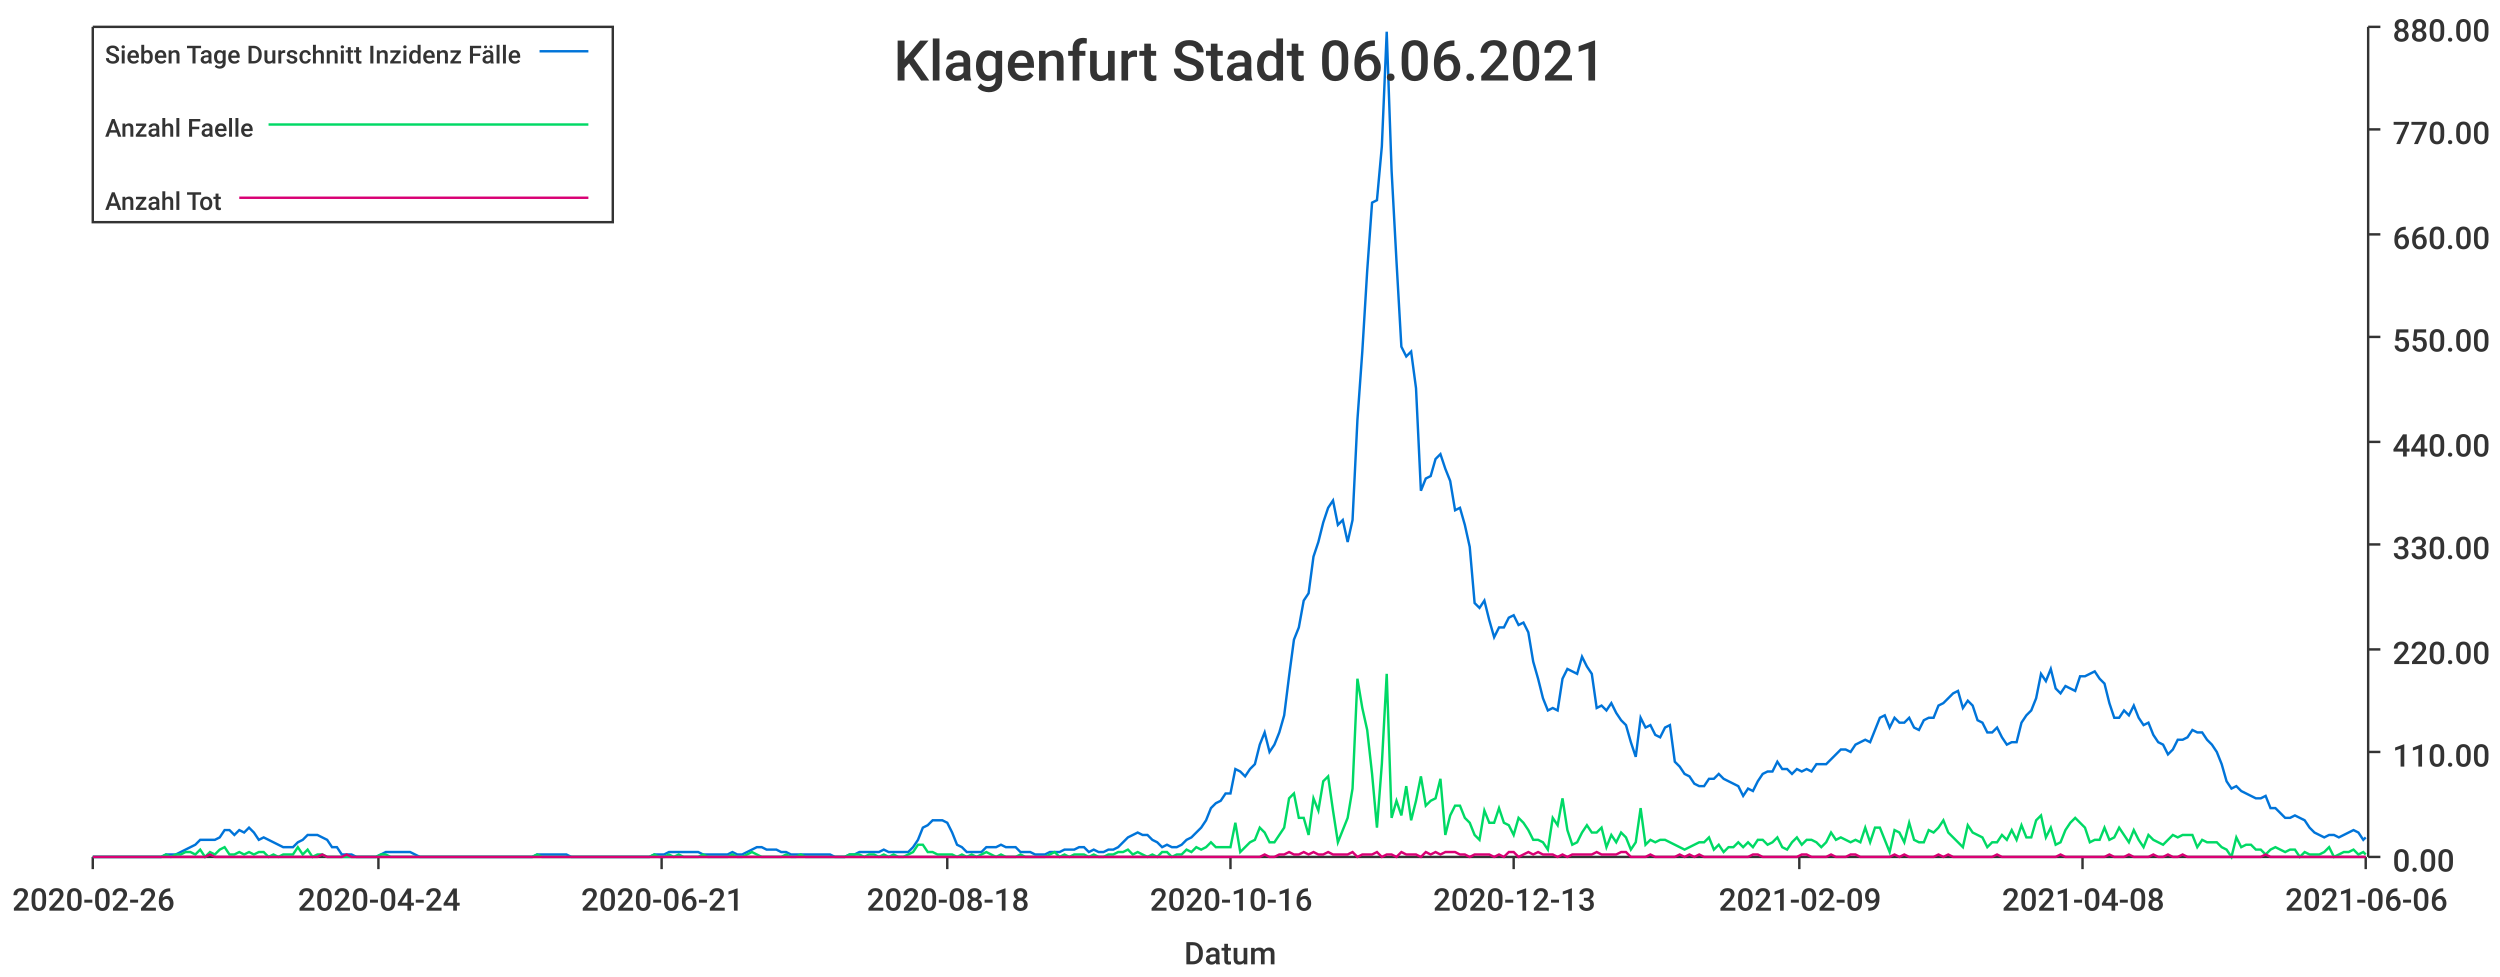
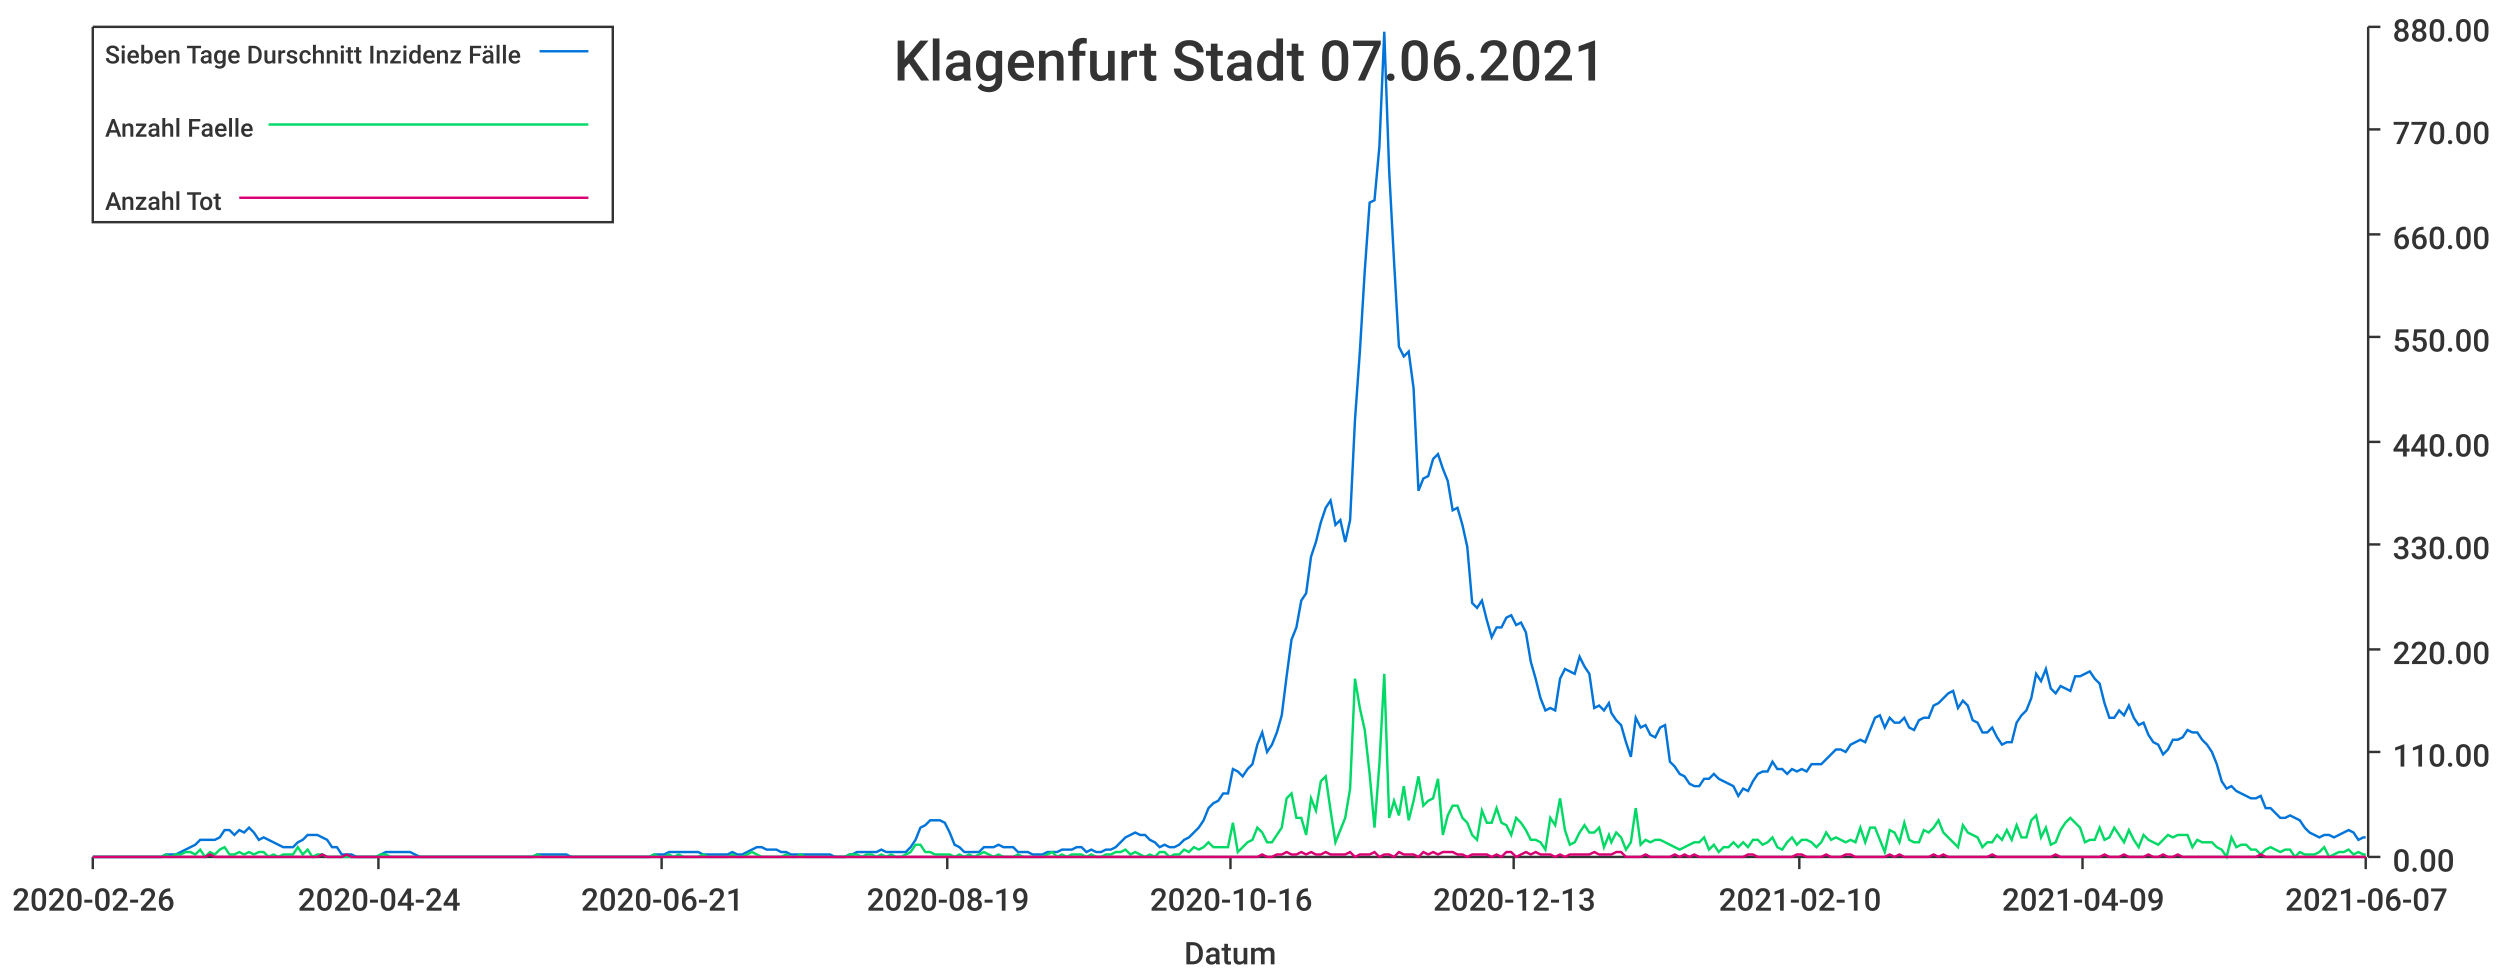
<svg xmlns="http://www.w3.org/2000/svg" width="1024" height="400">\n<path d="M 0 0 L 1024 0 L 1024 400 L 0 400 L 0 0" style="stroke-width:0;stroke:rgba(255,255,255,1.0);fill:rgba(255,255,255,1.0)" />
  <path d="M 38 11 L 969 11 L 969 351 L 38 351 L 38 11" style="stroke-width:0;stroke:rgba(255,255,255,1.0);fill:rgba(255,255,255,1.0)" />
  <path d="M 38 351 L 969 351" style="stroke-width:1;stroke:rgba(51,51,51,1.0);fill:none" />
  <path d="M 38 351 L 38 356" style="stroke-width:1;stroke:rgba(51,51,51,1.0);fill:none" />
  <text x="5" y="373" style="stroke-width:0;stroke:none;fill:rgba(51,51,51,1.0);font-size:12.8px;font-family:'Roboto Medium',sans-serif">2020-02-26</text>
  <path d="M 155 351 L 155 356" style="stroke-width:1;stroke:rgba(51,51,51,1.0);fill:none" />
  <text x="122" y="373" style="stroke-width:0;stroke:none;fill:rgba(51,51,51,1.0);font-size:12.8px;font-family:'Roboto Medium',sans-serif">2020-04-24</text>
  <path d="M 271 351 L 271 356" style="stroke-width:1;stroke:rgba(51,51,51,1.0);fill:none" />
  <text x="238" y="373" style="stroke-width:0;stroke:none;fill:rgba(51,51,51,1.0);font-size:12.8px;font-family:'Roboto Medium',sans-serif">2020-06-21</text>
  <path d="M 388 351 L 388 356" style="stroke-width:1;stroke:rgba(51,51,51,1.0);fill:none" />
-   <text x="355" y="373" style="stroke-width:0;stroke:none;fill:rgba(51,51,51,1.0);font-size:12.8px;font-family:'Roboto Medium',sans-serif">2020-08-18</text>
+   <text x="355" y="373" style="stroke-width:0;stroke:none;fill:rgba(51,51,51,1.0);font-size:12.8px;font-family:'Roboto Medium',sans-serif">2020-08-19</text>
  <path d="M 504 351 L 504 356" style="stroke-width:1;stroke:rgba(51,51,51,1.0);fill:none" />
  <text x="471" y="373" style="stroke-width:0;stroke:none;fill:rgba(51,51,51,1.0);font-size:12.8px;font-family:'Roboto Medium',sans-serif">2020-10-16</text>
  <path d="M 620 351 L 620 356" style="stroke-width:1;stroke:rgba(51,51,51,1.0);fill:none" />
  <text x="587" y="373" style="stroke-width:0;stroke:none;fill:rgba(51,51,51,1.0);font-size:12.8px;font-family:'Roboto Medium',sans-serif">2020-12-13</text>
  <path d="M 737 351 L 737 356" style="stroke-width:1;stroke:rgba(51,51,51,1.0);fill:none" />
-   <text x="704" y="373" style="stroke-width:0;stroke:none;fill:rgba(51,51,51,1.0);font-size:12.8px;font-family:'Roboto Medium',sans-serif">2021-02-09</text>
+   <text x="704" y="373" style="stroke-width:0;stroke:none;fill:rgba(51,51,51,1.0);font-size:12.8px;font-family:'Roboto Medium',sans-serif">2021-02-10</text>
  <path d="M 853 351 L 853 356" style="stroke-width:1;stroke:rgba(51,51,51,1.0);fill:none" />
-   <text x="820" y="373" style="stroke-width:0;stroke:none;fill:rgba(51,51,51,1.0);font-size:12.8px;font-family:'Roboto Medium',sans-serif">2021-04-08</text>
+   <text x="820" y="373" style="stroke-width:0;stroke:none;fill:rgba(51,51,51,1.0);font-size:12.8px;font-family:'Roboto Medium',sans-serif">2021-04-09</text>
  <path d="M 969 351 L 969 356" style="stroke-width:1;stroke:rgba(51,51,51,1.0);fill:none" />
-   <text x="936" y="373" style="stroke-width:0;stroke:none;fill:rgba(51,51,51,1.0);font-size:12.8px;font-family:'Roboto Medium',sans-serif">2021-06-06</text>
+   <text x="936" y="373" style="stroke-width:0;stroke:none;fill:rgba(51,51,51,1.0);font-size:12.8px;font-family:'Roboto Medium',sans-serif">2021-06-07</text>
  <text x="485" y="395" style="stroke-width:0;stroke:none;fill:rgba(51,51,51,1.0);font-size:12.8px;font-family:'Roboto Medium',sans-serif">Datum</text>
  <path d="M 970 351 L 970 11" style="stroke-width:1;stroke:rgba(51,51,51,1.0);fill:none" />
  <path d="M 970 351 L 975 351" style="stroke-width:1;stroke:rgba(51,51,51,1.0);fill:none" />
  <text x="980" y="357" style="stroke-width:0;stroke:none;fill:rgba(51,51,51,1.0);font-size:12.8px;font-family:'Roboto Medium',sans-serif">0.00</text>
  <path d="M 970 308 L 975 308" style="stroke-width:1;stroke:rgba(51,51,51,1.0);fill:none" />
  <text x="980" y="314" style="stroke-width:0;stroke:none;fill:rgba(51,51,51,1.0);font-size:12.8px;font-family:'Roboto Medium',sans-serif">110.00</text>
  <path d="M 970 266 L 975 266" style="stroke-width:1;stroke:rgba(51,51,51,1.0);fill:none" />
  <text x="980" y="272" style="stroke-width:0;stroke:none;fill:rgba(51,51,51,1.0);font-size:12.8px;font-family:'Roboto Medium',sans-serif">220.00</text>
  <path d="M 970 223 L 975 223" style="stroke-width:1;stroke:rgba(51,51,51,1.0);fill:none" />
  <text x="980" y="229" style="stroke-width:0;stroke:none;fill:rgba(51,51,51,1.0);font-size:12.8px;font-family:'Roboto Medium',sans-serif">330.00</text>
  <path d="M 970 181 L 975 181" style="stroke-width:1;stroke:rgba(51,51,51,1.0);fill:none" />
  <text x="980" y="187" style="stroke-width:0;stroke:none;fill:rgba(51,51,51,1.0);font-size:12.8px;font-family:'Roboto Medium',sans-serif">440.00</text>
  <path d="M 970 138 L 975 138" style="stroke-width:1;stroke:rgba(51,51,51,1.0);fill:none" />
  <text x="980" y="144" style="stroke-width:0;stroke:none;fill:rgba(51,51,51,1.0);font-size:12.8px;font-family:'Roboto Medium',sans-serif">550.00</text>
  <path d="M 970 96 L 975 96" style="stroke-width:1;stroke:rgba(51,51,51,1.0);fill:none" />
  <text x="980" y="102" style="stroke-width:0;stroke:none;fill:rgba(51,51,51,1.0);font-size:12.8px;font-family:'Roboto Medium',sans-serif">660.00</text>
  <path d="M 970 53 L 975 53" style="stroke-width:1;stroke:rgba(51,51,51,1.0);fill:none" />
  <text x="980" y="59" style="stroke-width:0;stroke:none;fill:rgba(51,51,51,1.0);font-size:12.8px;font-family:'Roboto Medium',sans-serif">770.00</text>
  <path d="M 970 11 L 975 11" style="stroke-width:1;stroke:rgba(51,51,51,1.0);fill:none" />
  <text x="980" y="17" style="stroke-width:0;stroke:none;fill:rgba(51,51,51,1.0);font-size:12.8px;font-family:'Roboto Medium',sans-serif">880.00</text>
-   <path d="M 38 351 L 40 351 L 42 351 L 44 351 L 46 351 L 48 351 L 50 351 L 52 351 L 54 351 L 56 351 L 58 351 L 60 351 L 62 351 L 64 351 L 66 351 L 68 350 L 70 350 L 72 350 L 74 349 L 76 348 L 78 347 L 80 346 L 82 344 L 84 344 L 86 344 L 88 344 L 90 343 L 92 340 L 94 340 L 96 342 L 98 340 L 100 341 L 102 339 L 104 341 L 106 344 L 108 343 L 110 344 L 112 345 L 114 346 L 116 347 L 118 347 L 120 347 L 122 345 L 124 344 L 126 342 L 128 342 L 130 342 L 132 343 L 134 344 L 136 347 L 138 347 L 140 350 L 142 350 L 144 350 L 146 351 L 148 351 L 150 351 L 152 351 L 154 351 L 156 350 L 158 349 L 160 349 L 162 349 L 164 349 L 166 349 L 168 349 L 170 350 L 172 351 L 174 351 L 176 351 L 178 351 L 180 351 L 182 351 L 184 351 L 186 351 L 188 351 L 190 351 L 192 351 L 194 351 L 196 351 L 198 351 L 200 351 L 202 351 L 204 351 L 206 351 L 208 351 L 210 351 L 212 351 L 214 351 L 216 351 L 218 351 L 220 350 L 222 350 L 224 350 L 226 350 L 228 350 L 230 350 L 232 350 L 234 351 L 236 351 L 238 351 L 240 351 L 242 351 L 244 351 L 246 351 L 248 351 L 250 351 L 252 351 L 254 351 L 256 351 L 258 351 L 260 351 L 262 351 L 264 351 L 266 351 L 268 350 L 270 350 L 272 350 L 274 349 L 276 349 L 278 349 L 280 349 L 282 349 L 284 349 L 286 349 L 288 350 L 290 350 L 292 350 L 294 350 L 296 350 L 298 350 L 300 349 L 302 350 L 304 350 L 306 349 L 308 348 L 310 347 L 312 347 L 314 348 L 316 348 L 318 348 L 320 349 L 322 349 L 324 350 L 326 350 L 328 350 L 330 350 L 332 350 L 334 350 L 336 350 L 338 350 L 340 350 L 342 351 L 344 351 L 346 351 L 348 350 L 350 350 L 352 349 L 354 349 L 356 349 L 358 349 L 360 349 L 362 348 L 364 349 L 366 349 L 368 349 L 370 349 L 372 349 L 374 347 L 376 344 L 378 339 L 380 338 L 382 336 L 384 336 L 386 336 L 388 337 L 390 341 L 392 346 L 394 347 L 396 349 L 398 349 L 400 349 L 402 349 L 404 347 L 406 347 L 408 347 L 410 346 L 412 347 L 414 347 L 416 347 L 418 349 L 420 349 L 422 349 L 424 350 L 426 350 L 428 350 L 430 349 L 432 349 L 434 349 L 436 348 L 438 348 L 440 348 L 442 347 L 444 347 L 446 349 L 448 348 L 450 349 L 452 349 L 454 348 L 456 348 L 458 347 L 460 345 L 462 343 L 464 342 L 466 341 L 468 342 L 470 342 L 472 344 L 474 345 L 476 347 L 478 346 L 480 347 L 482 347 L 484 346 L 486 344 L 488 343 L 490 341 L 492 339 L 494 336 L 496 331 L 498 329 L 500 328 L 502 325 L 504 325 L 506 315 L 508 316 L 510 318 L 512 315 L 514 313 L 516 305 L 518 300 L 520 308 L 522 305 L 524 300 L 526 293 L 528 277 L 530 262 L 532 257 L 534 246 L 536 243 L 538 228 L 540 222 L 542 214 L 544 208 L 546 205 L 548 215 L 550 213 L 552 222 L 554 213 L 556 172 L 558 144 L 560 111 L 562 83 L 564 82 L 566 60 L 568 13 L 570 70 L 572 107 L 574 142 L 576 146 L 578 144 L 580 159 L 582 201 L 584 196 L 586 195 L 588 188 L 590 186 L 592 192 L 594 197 L 596 209 L 598 208 L 600 215 L 602 224 L 604 247 L 606 249 L 608 246 L 610 254 L 612 261 L 614 257 L 616 257 L 618 253 L 620 252 L 622 256 L 624 255 L 626 259 L 628 271 L 630 278 L 632 286 L 634 291 L 636 290 L 638 291 L 640 278 L 642 274 L 644 275 L 646 276 L 648 269 L 650 273 L 652 276 L 654 290 L 656 289 L 658 291 L 660 288 L 662 292 L 664 295 L 666 297 L 668 304 L 670 310 L 672 294 L 674 298 L 676 297 L 678 301 L 680 302 L 682 298 L 684 297 L 686 312 L 688 314 L 690 317 L 692 318 L 694 321 L 696 322 L 698 322 L 700 319 L 702 319 L 704 317 L 706 319 L 708 320 L 710 321 L 712 322 L 714 326 L 716 323 L 718 324 L 720 320 L 722 317 L 724 316 L 726 316 L 728 312 L 730 315 L 732 315 L 734 317 L 736 315 L 738 316 L 740 315 L 742 316 L 744 313 L 746 313 L 748 313 L 750 311 L 752 309 L 754 307 L 756 307 L 758 308 L 760 305 L 762 304 L 764 303 L 766 304 L 768 299 L 770 294 L 772 293 L 774 298 L 776 294 L 778 296 L 780 296 L 782 294 L 784 298 L 786 299 L 788 295 L 790 294 L 792 294 L 794 289 L 796 288 L 798 286 L 800 284 L 802 283 L 804 290 L 806 287 L 808 289 L 810 295 L 812 296 L 814 300 L 816 300 L 818 298 L 820 302 L 822 305 L 824 304 L 826 304 L 828 296 L 830 293 L 832 291 L 834 286 L 836 276 L 838 279 L 840 274 L 842 282 L 844 284 L 846 281 L 848 282 L 850 283 L 852 277 L 854 277 L 856 276 L 858 275 L 860 278 L 862 280 L 864 288 L 866 294 L 868 294 L 870 291 L 872 293 L 874 289 L 876 294 L 878 297 L 880 296 L 882 301 L 884 304 L 886 305 L 888 309 L 890 307 L 892 303 L 894 303 L 896 302 L 898 299 L 900 300 L 902 300 L 904 303 L 906 305 L 908 308 L 910 313 L 912 320 L 914 323 L 916 322 L 918 324 L 920 325 L 922 326 L 924 327 L 926 327 L 928 326 L 930 331 L 932 331 L 934 333 L 936 335 L 938 335 L 940 334 L 942 335 L 944 336 L 946 339 L 948 341 L 950 342 L 952 343 L 954 342 L 956 342 L 958 343 L 960 342 L 962 341 L 964 340 L 966 341 L 968 344 L 969 343" style="stroke-width:1;stroke:rgba(0,116,217,1.0);fill:none" />
-   <path d="M 38 351 L 40 351 L 42 351 L 44 351 L 46 351 L 48 351 L 50 351 L 52 351 L 54 351 L 56 351 L 58 351 L 60 351 L 62 351 L 64 351 L 66 351 L 68 350 L 70 351 L 72 350 L 74 350 L 76 349 L 78 349 L 80 350 L 82 348 L 84 351 L 86 349 L 88 350 L 90 348 L 92 347 L 94 350 L 96 350 L 98 349 L 100 350 L 102 349 L 104 350 L 106 349 L 108 349 L 110 351 L 112 350 L 114 351 L 116 350 L 118 350 L 120 350 L 122 347 L 124 350 L 126 348 L 128 351 L 130 350 L 132 350 L 134 351 L 136 351 L 138 351 L 140 351 L 142 351 L 144 351 L 146 351 L 148 351 L 150 351 L 152 351 L 154 351 L 156 350 L 158 350 L 160 351 L 162 351 L 164 351 L 166 351 L 168 351 L 170 351 L 172 351 L 174 351 L 176 351 L 178 351 L 180 351 L 182 351 L 184 351 L 186 351 L 188 351 L 190 351 L 192 351 L 194 351 L 196 351 L 198 351 L 200 351 L 202 351 L 204 351 L 206 351 L 208 351 L 210 351 L 212 351 L 214 351 L 216 351 L 218 351 L 220 350 L 222 351 L 224 351 L 226 351 L 228 351 L 230 351 L 232 351 L 234 351 L 236 351 L 238 351 L 240 351 L 242 351 L 244 351 L 246 351 L 248 351 L 250 351 L 252 351 L 254 351 L 256 351 L 258 351 L 260 351 L 262 351 L 264 351 L 266 351 L 268 350 L 270 351 L 272 351 L 274 350 L 276 351 L 278 350 L 280 351 L 282 351 L 284 351 L 286 351 L 288 350 L 290 351 L 292 351 L 294 351 L 296 351 L 298 351 L 300 350 L 302 351 L 304 351 L 306 350 L 308 349 L 310 350 L 312 351 L 314 351 L 316 351 L 318 351 L 320 351 L 322 350 L 324 351 L 326 351 L 328 350 L 330 351 L 332 351 L 334 351 L 336 351 L 338 351 L 340 351 L 342 351 L 344 351 L 346 351 L 348 350 L 350 350 L 352 350 L 354 351 L 356 350 L 358 350 L 360 351 L 362 350 L 364 351 L 366 350 L 368 351 L 370 351 L 372 350 L 374 349 L 376 346 L 378 346 L 380 349 L 382 349 L 384 350 L 386 350 L 388 350 L 390 350 L 392 351 L 394 350 L 396 351 L 398 350 L 400 351 L 402 350 L 404 349 L 406 350 L 408 351 L 410 350 L 412 351 L 414 351 L 416 351 L 418 350 L 420 351 L 422 351 L 424 351 L 426 351 L 428 351 L 430 350 L 432 349 L 434 351 L 436 350 L 438 351 L 440 350 L 442 350 L 444 350 L 446 351 L 448 350 L 450 351 L 452 351 L 454 350 L 456 350 L 458 349 L 460 349 L 462 348 L 464 350 L 466 349 L 468 350 L 470 351 L 472 350 L 474 351 L 476 349 L 478 349 L 480 351 L 482 350 L 484 350 L 486 348 L 488 349 L 490 347 L 492 348 L 494 347 L 496 345 L 498 347 L 500 347 L 502 347 L 504 347 L 506 337 L 508 349 L 510 347 L 512 345 L 514 344 L 516 339 L 518 341 L 520 345 L 522 345 L 524 342 L 526 339 L 528 327 L 530 325 L 532 335 L 534 335 L 536 342 L 538 327 L 540 332 L 542 320 L 544 318 L 546 332 L 548 345 L 550 340 L 552 335 L 554 323 L 556 278 L 558 290 L 560 299 L 562 317 L 564 339 L 566 313 L 568 276 L 570 335 L 572 328 L 574 334 L 576 322 L 578 336 L 580 328 L 582 318 L 584 330 L 586 328 L 588 327 L 590 319 L 592 342 L 594 334 L 596 330 L 598 330 L 600 335 L 602 337 L 604 342 L 606 344 L 608 332 L 610 337 L 612 337 L 614 331 L 616 337 L 618 338 L 620 342 L 622 335 L 624 337 L 626 340 L 628 344 L 630 344 L 632 345 L 634 348 L 636 335 L 638 338 L 640 327 L 642 340 L 644 346 L 646 345 L 648 341 L 650 338 L 652 341 L 654 341 L 656 339 L 658 347 L 660 342 L 662 345 L 664 341 L 666 343 L 668 348 L 670 345 L 672 331 L 674 346 L 676 344 L 678 345 L 680 344 L 682 344 L 684 345 L 686 346 L 688 347 L 690 348 L 692 347 L 694 346 L 696 345 L 698 345 L 700 343 L 702 348 L 704 346 L 706 349 L 708 347 L 710 347 L 712 345 L 714 347 L 716 345 L 718 347 L 720 344 L 722 344 L 724 346 L 726 345 L 728 343 L 730 347 L 732 348 L 734 345 L 736 343 L 738 346 L 740 344 L 742 344 L 744 345 L 746 347 L 748 345 L 750 341 L 752 344 L 754 343 L 756 344 L 758 345 L 760 344 L 762 345 L 764 339 L 766 345 L 768 339 L 770 339 L 772 344 L 774 349 L 776 340 L 778 341 L 780 345 L 782 337 L 784 344 L 786 345 L 788 345 L 790 340 L 792 341 L 794 339 L 796 336 L 798 341 L 800 343 L 802 345 L 804 347 L 806 338 L 808 341 L 810 342 L 812 343 L 814 347 L 816 345 L 818 345 L 820 342 L 822 344 L 824 340 L 826 344 L 828 338 L 830 343 L 832 343 L 834 336 L 836 334 L 838 343 L 840 339 L 842 346 L 844 345 L 846 340 L 848 337 L 850 335 L 852 337 L 854 339 L 856 345 L 858 344 L 860 344 L 862 339 L 864 344 L 866 343 L 868 339 L 870 342 L 872 345 L 874 340 L 876 344 L 878 347 L 880 342 L 882 344 L 884 345 L 886 346 L 888 344 L 890 342 L 892 343 L 894 342 L 896 342 L 898 342 L 900 347 L 902 344 L 904 345 L 906 345 L 908 345 L 910 347 L 912 348 L 914 351 L 916 343 L 918 347 L 920 346 L 922 346 L 924 348 L 926 348 L 928 350 L 930 348 L 932 347 L 934 348 L 936 349 L 938 348 L 940 348 L 942 351 L 944 349 L 946 350 L 948 350 L 950 350 L 952 349 L 954 347 L 956 351 L 958 350 L 960 349 L 962 349 L 964 348 L 966 350 L 968 349 L 969 350" style="stroke-width:1;stroke:rgba(0,217,101,1.0);fill:none" />
-   <path d="M 38 351 L 40 351 L 42 351 L 44 351 L 46 351 L 48 351 L 50 351 L 52 351 L 54 351 L 56 351 L 58 351 L 60 351 L 62 351 L 64 351 L 66 351 L 68 351 L 70 351 L 72 351 L 74 351 L 76 351 L 78 351 L 80 351 L 82 351 L 84 351 L 86 350 L 88 351 L 90 351 L 92 351 L 94 351 L 96 351 L 98 351 L 100 351 L 102 351 L 104 351 L 106 351 L 108 351 L 110 351 L 112 351 L 114 351 L 116 351 L 118 351 L 120 351 L 122 351 L 124 351 L 126 351 L 128 351 L 130 351 L 132 350 L 134 351 L 136 351 L 138 351 L 140 351 L 142 350 L 144 351 L 146 351 L 148 351 L 150 351 L 152 351 L 154 351 L 156 351 L 158 351 L 160 351 L 162 351 L 164 351 L 166 351 L 168 351 L 170 351 L 172 351 L 174 351 L 176 351 L 178 351 L 180 351 L 182 351 L 184 351 L 186 351 L 188 351 L 190 351 L 192 351 L 194 351 L 196 351 L 198 351 L 200 351 L 202 351 L 204 351 L 206 351 L 208 351 L 210 351 L 212 351 L 214 351 L 216 351 L 218 351 L 220 351 L 222 351 L 224 351 L 226 351 L 228 351 L 230 351 L 232 351 L 234 351 L 236 351 L 238 351 L 240 351 L 242 351 L 244 351 L 246 351 L 248 351 L 250 351 L 252 351 L 254 351 L 256 351 L 258 351 L 260 351 L 262 351 L 264 351 L 266 351 L 268 351 L 270 351 L 272 351 L 274 351 L 276 351 L 278 351 L 280 351 L 282 351 L 284 351 L 286 351 L 288 351 L 290 351 L 292 351 L 294 351 L 296 351 L 298 351 L 300 351 L 302 351 L 304 351 L 306 351 L 308 351 L 310 351 L 312 351 L 314 351 L 316 351 L 318 351 L 320 351 L 322 351 L 324 351 L 326 351 L 328 351 L 330 351 L 332 351 L 334 351 L 336 351 L 338 351 L 340 351 L 342 351 L 344 351 L 346 351 L 348 351 L 350 351 L 352 351 L 354 351 L 356 351 L 358 351 L 360 351 L 362 351 L 364 351 L 366 351 L 368 351 L 370 351 L 372 351 L 374 351 L 376 351 L 378 351 L 380 351 L 382 351 L 384 351 L 386 351 L 388 351 L 390 351 L 392 351 L 394 351 L 396 351 L 398 351 L 400 351 L 402 351 L 404 351 L 406 351 L 408 351 L 410 351 L 412 351 L 414 351 L 416 351 L 418 351 L 420 351 L 422 351 L 424 351 L 426 351 L 428 351 L 430 351 L 432 351 L 434 351 L 436 351 L 438 351 L 440 351 L 442 351 L 444 351 L 446 351 L 448 351 L 450 351 L 452 351 L 454 351 L 456 351 L 458 351 L 460 351 L 462 351 L 464 351 L 466 351 L 468 351 L 470 351 L 472 351 L 474 351 L 476 351 L 478 351 L 480 351 L 482 351 L 484 351 L 486 351 L 488 351 L 490 351 L 492 351 L 494 351 L 496 351 L 498 351 L 500 351 L 502 351 L 504 351 L 506 351 L 508 351 L 510 351 L 512 351 L 514 351 L 516 351 L 518 350 L 520 351 L 522 351 L 524 350 L 526 350 L 528 349 L 530 350 L 532 350 L 534 349 L 536 350 L 538 349 L 540 350 L 542 350 L 544 349 L 546 350 L 548 350 L 550 350 L 552 350 L 554 349 L 556 351 L 558 350 L 560 350 L 562 350 L 564 349 L 566 351 L 568 350 L 570 350 L 572 351 L 574 349 L 576 350 L 578 350 L 580 350 L 582 351 L 584 349 L 586 350 L 588 349 L 590 350 L 592 349 L 594 349 L 596 349 L 598 350 L 600 350 L 602 351 L 604 350 L 606 350 L 608 350 L 610 350 L 612 351 L 614 350 L 616 351 L 618 349 L 620 349 L 622 351 L 624 350 L 626 349 L 628 350 L 630 349 L 632 350 L 634 350 L 636 350 L 638 351 L 640 350 L 642 351 L 644 350 L 646 350 L 648 350 L 650 350 L 652 350 L 654 349 L 656 350 L 658 350 L 660 350 L 662 350 L 664 349 L 666 349 L 668 351 L 670 351 L 672 351 L 674 351 L 676 350 L 678 351 L 680 351 L 682 351 L 684 351 L 686 351 L 688 350 L 690 351 L 692 350 L 694 351 L 696 350 L 698 351 L 700 351 L 702 351 L 704 351 L 706 351 L 708 351 L 710 351 L 712 351 L 714 351 L 716 351 L 718 350 L 720 350 L 722 351 L 724 351 L 726 351 L 728 351 L 730 351 L 732 351 L 734 351 L 736 351 L 738 350 L 740 350 L 742 351 L 744 351 L 746 351 L 748 351 L 750 350 L 752 351 L 754 351 L 756 351 L 758 350 L 760 350 L 762 351 L 764 351 L 766 351 L 768 351 L 770 351 L 772 351 L 774 351 L 776 350 L 778 351 L 780 350 L 782 351 L 784 351 L 786 351 L 788 351 L 790 351 L 792 351 L 794 350 L 796 351 L 798 350 L 800 351 L 802 351 L 804 351 L 806 351 L 808 351 L 810 351 L 812 351 L 814 351 L 816 351 L 818 350 L 820 351 L 822 351 L 824 351 L 826 351 L 828 351 L 830 351 L 832 351 L 834 351 L 836 351 L 838 351 L 840 351 L 842 351 L 844 350 L 846 351 L 848 351 L 850 351 L 852 351 L 854 351 L 856 351 L 858 351 L 860 351 L 862 351 L 864 350 L 866 351 L 868 351 L 870 351 L 872 350 L 874 351 L 876 351 L 878 351 L 880 351 L 882 350 L 884 351 L 886 351 L 888 350 L 890 351 L 892 351 L 894 350 L 896 351 L 898 351 L 900 351 L 902 351 L 904 351 L 906 351 L 908 351 L 910 351 L 912 351 L 914 351 L 916 351 L 918 351 L 920 351 L 922 351 L 924 351 L 926 351 L 928 350 L 930 351 L 932 351 L 934 351 L 936 351 L 938 351 L 940 351 L 942 351 L 944 351 L 946 351 L 948 351 L 950 351 L 952 351 L 954 351 L 956 351 L 958 351 L 960 351 L 962 351 L 964 351 L 966 351 L 968 351 L 969 351" style="stroke-width:1;stroke:rgba(217,0,116,1.0);fill:none" />
-   <text x="366" y="33" style="stroke-width:0;stroke:none;fill:rgba(51,51,51,1.0);font-size:23.0px;font-family:'Roboto Medium',sans-serif">Klagenfurt Stadt 06.06.2021</text>
+   <path d="M 38 351 L 40 351 L 42 351 L 44 351 L 46 351 L 48 351 L 50 351 L 52 351 L 54 351 L 56 351 L 58 351 L 60 351 L 62 351 L 64 351 L 66 351 L 68 350 L 70 350 L 72 350 L 74 349 L 76 348 L 78 347 L 80 346 L 82 344 L 84 344 L 86 344 L 88 344 L 90 343 L 92 340 L 94 340 L 96 342 L 98 340 L 100 341 L 102 339 L 104 341 L 106 344 L 108 343 L 110 344 L 112 345 L 114 346 L 116 347 L 118 347 L 120 347 L 122 345 L 124 344 L 126 342 L 128 342 L 130 342 L 132 343 L 134 344 L 136 347 L 138 347 L 140 350 L 142 350 L 144 350 L 146 351 L 148 351 L 150 351 L 152 351 L 154 351 L 156 350 L 158 349 L 160 349 L 162 349 L 164 349 L 166 349 L 168 349 L 170 350 L 172 351 L 174 351 L 176 351 L 178 351 L 180 351 L 182 351 L 184 351 L 186 351 L 188 351 L 190 351 L 192 351 L 194 351 L 196 351 L 198 351 L 200 351 L 202 351 L 204 351 L 206 351 L 208 351 L 210 351 L 212 351 L 214 351 L 216 351 L 218 351 L 220 350 L 222 350 L 224 350 L 226 350 L 228 350 L 230 350 L 232 350 L 234 351 L 236 351 L 238 351 L 240 351 L 242 351 L 244 351 L 246 351 L 248 351 L 250 351 L 252 351 L 254 351 L 256 351 L 258 351 L 260 351 L 262 351 L 264 351 L 266 351 L 268 350 L 270 350 L 272 350 L 274 349 L 276 349 L 278 349 L 280 349 L 282 349 L 284 349 L 286 349 L 288 350 L 290 350 L 292 350 L 294 350 L 296 350 L 298 350 L 300 349 L 302 350 L 304 350 L 306 349 L 308 348 L 310 347 L 312 347 L 314 348 L 316 348 L 318 348 L 320 349 L 322 349 L 324 350 L 326 350 L 328 350 L 330 350 L 332 350 L 334 350 L 336 350 L 338 350 L 340 350 L 342 351 L 344 351 L 346 351 L 348 350 L 349 350 L 351 349 L 353 349 L 355 349 L 357 349 L 359 349 L 361 348 L 363 349 L 365 349 L 367 349 L 369 349 L 371 349 L 373 347 L 375 344 L 377 339 L 379 338 L 381 336 L 383 336 L 385 336 L 387 337 L 389 341 L 391 346 L 393 347 L 395 349 L 397 349 L 399 349 L 401 349 L 403 347 L 405 347 L 407 347 L 409 346 L 411 347 L 413 347 L 415 347 L 417 349 L 419 349 L 421 349 L 423 350 L 425 350 L 427 350 L 429 349 L 431 349 L 433 349 L 435 348 L 437 348 L 439 348 L 441 347 L 443 347 L 445 349 L 447 348 L 449 349 L 451 349 L 453 348 L 455 348 L 457 347 L 459 345 L 461 343 L 463 342 L 465 341 L 467 342 L 469 342 L 471 344 L 473 345 L 475 347 L 477 346 L 479 347 L 481 347 L 483 346 L 485 344 L 487 343 L 489 341 L 491 339 L 493 336 L 495 331 L 497 329 L 499 328 L 501 325 L 503 325 L 505 315 L 507 316 L 509 318 L 511 315 L 513 313 L 515 305 L 517 300 L 519 308 L 521 305 L 523 300 L 525 293 L 527 277 L 529 262 L 531 257 L 533 246 L 535 243 L 537 228 L 539 222 L 541 214 L 543 208 L 545 205 L 547 215 L 549 213 L 551 222 L 553 213 L 555 172 L 557 144 L 559 111 L 561 83 L 563 82 L 565 60 L 567 13 L 569 70 L 571 107 L 573 142 L 575 146 L 577 144 L 579 159 L 581 201 L 583 196 L 585 195 L 587 188 L 589 186 L 591 192 L 593 197 L 595 209 L 597 208 L 599 215 L 601 224 L 603 247 L 605 249 L 607 246 L 609 254 L 611 261 L 613 257 L 615 257 L 617 253 L 619 252 L 621 256 L 623 255 L 625 259 L 627 271 L 629 278 L 631 286 L 633 291 L 635 290 L 637 291 L 639 278 L 641 274 L 643 275 L 645 276 L 647 269 L 649 273 L 651 276 L 653 290 L 655 289 L 657 291 L 659 288 L 660 292 L 662 295 L 664 297 L 666 304 L 668 310 L 670 294 L 672 298 L 674 297 L 676 301 L 678 302 L 680 298 L 682 297 L 684 312 L 686 314 L 688 317 L 690 318 L 692 321 L 694 322 L 696 322 L 698 319 L 700 319 L 702 317 L 704 319 L 706 320 L 708 321 L 710 322 L 712 326 L 714 323 L 716 324 L 718 320 L 720 317 L 722 316 L 724 316 L 726 312 L 728 315 L 730 315 L 732 317 L 734 315 L 736 316 L 738 315 L 740 316 L 742 313 L 744 313 L 746 313 L 748 311 L 750 309 L 752 307 L 754 307 L 756 308 L 758 305 L 760 304 L 762 303 L 764 304 L 766 299 L 768 294 L 770 293 L 772 298 L 774 294 L 776 296 L 778 296 L 780 294 L 782 298 L 784 299 L 786 295 L 788 294 L 790 294 L 792 289 L 794 288 L 796 286 L 798 284 L 800 283 L 802 290 L 804 287 L 806 289 L 808 295 L 810 296 L 812 300 L 814 300 L 816 298 L 818 302 L 820 305 L 822 304 L 824 304 L 826 296 L 828 293 L 830 291 L 832 286 L 834 276 L 836 279 L 838 274 L 840 282 L 842 284 L 844 281 L 846 282 L 848 283 L 850 277 L 852 277 L 854 276 L 856 275 L 858 278 L 860 280 L 862 288 L 864 294 L 866 294 L 868 291 L 870 293 L 872 289 L 874 294 L 876 297 L 878 296 L 880 301 L 882 304 L 884 305 L 886 309 L 888 307 L 890 303 L 892 303 L 894 302 L 896 299 L 898 300 L 900 300 L 902 303 L 904 305 L 906 308 L 908 313 L 910 320 L 912 323 L 914 322 L 916 324 L 918 325 L 920 326 L 922 327 L 924 327 L 926 326 L 928 331 L 930 331 L 932 333 L 934 335 L 936 335 L 938 334 L 940 335 L 942 336 L 944 339 L 946 341 L 948 342 L 950 343 L 952 342 L 954 342 L 956 343 L 958 342 L 960 341 L 962 340 L 964 341 L 966 344 L 968 343 L 969 343" style="stroke-width:1;stroke:rgba(0,116,217,1.0);fill:none" />
+   <path d="M 38 351 L 40 351 L 42 351 L 44 351 L 46 351 L 48 351 L 50 351 L 52 351 L 54 351 L 56 351 L 58 351 L 60 351 L 62 351 L 64 351 L 66 351 L 68 350 L 70 351 L 72 350 L 74 350 L 76 349 L 78 349 L 80 350 L 82 348 L 84 351 L 86 349 L 88 350 L 90 348 L 92 347 L 94 350 L 96 350 L 98 349 L 100 350 L 102 349 L 104 350 L 106 349 L 108 349 L 110 351 L 112 350 L 114 351 L 116 350 L 118 350 L 120 350 L 122 347 L 124 350 L 126 348 L 128 351 L 130 350 L 132 350 L 134 351 L 136 351 L 138 351 L 140 351 L 142 351 L 144 351 L 146 351 L 148 351 L 150 351 L 152 351 L 154 351 L 156 350 L 158 350 L 160 351 L 162 351 L 164 351 L 166 351 L 168 351 L 170 351 L 172 351 L 174 351 L 176 351 L 178 351 L 180 351 L 182 351 L 184 351 L 186 351 L 188 351 L 190 351 L 192 351 L 194 351 L 196 351 L 198 351 L 200 351 L 202 351 L 204 351 L 206 351 L 208 351 L 210 351 L 212 351 L 214 351 L 216 351 L 218 351 L 220 350 L 222 351 L 224 351 L 226 351 L 228 351 L 230 351 L 232 351 L 234 351 L 236 351 L 238 351 L 240 351 L 242 351 L 244 351 L 246 351 L 248 351 L 250 351 L 252 351 L 254 351 L 256 351 L 258 351 L 260 351 L 262 351 L 264 351 L 266 351 L 268 350 L 270 351 L 272 351 L 274 350 L 276 351 L 278 350 L 280 351 L 282 351 L 284 351 L 286 351 L 288 350 L 290 351 L 292 351 L 294 351 L 296 351 L 298 351 L 300 350 L 302 351 L 304 351 L 306 350 L 308 349 L 310 350 L 312 351 L 314 351 L 316 351 L 318 351 L 320 351 L 322 350 L 324 351 L 326 351 L 328 350 L 330 351 L 332 351 L 334 351 L 336 351 L 338 351 L 340 351 L 342 351 L 344 351 L 346 351 L 348 350 L 349 350 L 351 350 L 353 351 L 355 350 L 357 350 L 359 351 L 361 350 L 363 351 L 365 350 L 367 351 L 369 351 L 371 350 L 373 349 L 375 346 L 377 346 L 379 349 L 381 349 L 383 350 L 385 350 L 387 350 L 389 350 L 391 351 L 393 350 L 395 351 L 397 350 L 399 351 L 401 350 L 403 349 L 405 350 L 407 351 L 409 350 L 411 351 L 413 351 L 415 351 L 417 350 L 419 351 L 421 351 L 423 351 L 425 351 L 427 351 L 429 350 L 431 349 L 433 351 L 435 350 L 437 351 L 439 350 L 441 350 L 443 350 L 445 351 L 447 350 L 449 351 L 451 351 L 453 350 L 455 350 L 457 349 L 459 349 L 461 348 L 463 350 L 465 349 L 467 350 L 469 351 L 471 350 L 473 351 L 475 349 L 477 349 L 479 351 L 481 350 L 483 350 L 485 348 L 487 349 L 489 347 L 491 348 L 493 347 L 495 345 L 497 347 L 499 347 L 501 347 L 503 347 L 505 337 L 507 349 L 509 347 L 511 345 L 513 344 L 515 339 L 517 341 L 519 345 L 521 345 L 523 342 L 525 339 L 527 327 L 529 325 L 531 335 L 533 335 L 535 342 L 537 327 L 539 332 L 541 320 L 543 318 L 545 332 L 547 345 L 549 340 L 551 335 L 553 323 L 555 278 L 557 290 L 559 299 L 561 317 L 563 339 L 565 313 L 567 276 L 569 335 L 571 328 L 573 334 L 575 322 L 577 336 L 579 328 L 581 318 L 583 330 L 585 328 L 587 327 L 589 319 L 591 342 L 593 334 L 595 330 L 597 330 L 599 335 L 601 337 L 603 342 L 605 344 L 607 332 L 609 337 L 611 337 L 613 331 L 615 337 L 617 338 L 619 342 L 621 335 L 623 337 L 625 340 L 627 344 L 629 344 L 631 345 L 633 348 L 635 335 L 637 338 L 639 327 L 641 340 L 643 346 L 645 345 L 647 341 L 649 338 L 651 341 L 653 341 L 655 339 L 657 347 L 659 342 L 660 345 L 662 341 L 664 343 L 666 348 L 668 345 L 670 331 L 672 346 L 674 344 L 676 345 L 678 344 L 680 344 L 682 345 L 684 346 L 686 347 L 688 348 L 690 347 L 692 346 L 694 345 L 696 345 L 698 343 L 700 348 L 702 346 L 704 349 L 706 347 L 708 347 L 710 345 L 712 347 L 714 345 L 716 347 L 718 344 L 720 344 L 722 346 L 724 345 L 726 343 L 728 347 L 730 348 L 732 345 L 734 343 L 736 346 L 738 344 L 740 344 L 742 345 L 744 347 L 746 345 L 748 341 L 750 344 L 752 343 L 754 344 L 756 345 L 758 344 L 760 345 L 762 339 L 764 345 L 766 339 L 768 339 L 770 344 L 772 349 L 774 340 L 776 341 L 778 345 L 780 337 L 782 344 L 784 345 L 786 345 L 788 340 L 790 341 L 792 339 L 794 336 L 796 341 L 798 343 L 800 345 L 802 347 L 804 338 L 806 341 L 808 342 L 810 343 L 812 347 L 814 345 L 816 345 L 818 342 L 820 344 L 822 340 L 824 344 L 826 338 L 828 343 L 830 343 L 832 336 L 834 334 L 836 343 L 838 339 L 840 346 L 842 345 L 844 340 L 846 337 L 848 335 L 850 337 L 852 339 L 854 345 L 856 344 L 858 344 L 860 339 L 862 344 L 864 343 L 866 339 L 868 342 L 870 345 L 872 340 L 874 344 L 876 347 L 878 342 L 880 344 L 882 345 L 884 346 L 886 344 L 888 342 L 890 343 L 892 342 L 894 342 L 896 342 L 898 347 L 900 344 L 902 345 L 904 345 L 906 345 L 908 347 L 910 348 L 912 351 L 914 343 L 916 347 L 918 346 L 920 346 L 922 348 L 924 348 L 926 350 L 928 348 L 930 347 L 932 348 L 934 349 L 936 348 L 938 348 L 940 351 L 942 349 L 944 350 L 946 350 L 948 350 L 950 349 L 952 347 L 954 351 L 956 350 L 958 349 L 960 349 L 962 348 L 964 350 L 966 349 L 968 350 L 969 350" style="stroke-width:1;stroke:rgba(0,217,101,1.0);fill:none" />
+   <path d="M 38 351 L 40 351 L 42 351 L 44 351 L 46 351 L 48 351 L 50 351 L 52 351 L 54 351 L 56 351 L 58 351 L 60 351 L 62 351 L 64 351 L 66 351 L 68 351 L 70 351 L 72 351 L 74 351 L 76 351 L 78 351 L 80 351 L 82 351 L 84 351 L 86 350 L 88 351 L 90 351 L 92 351 L 94 351 L 96 351 L 98 351 L 100 351 L 102 351 L 104 351 L 106 351 L 108 351 L 110 351 L 112 351 L 114 351 L 116 351 L 118 351 L 120 351 L 122 351 L 124 351 L 126 351 L 128 351 L 130 351 L 132 350 L 134 351 L 136 351 L 138 351 L 140 351 L 142 350 L 144 351 L 146 351 L 148 351 L 150 351 L 152 351 L 154 351 L 156 351 L 158 351 L 160 351 L 162 351 L 164 351 L 166 351 L 168 351 L 170 351 L 172 351 L 174 351 L 176 351 L 178 351 L 180 351 L 182 351 L 184 351 L 186 351 L 188 351 L 190 351 L 192 351 L 194 351 L 196 351 L 198 351 L 200 351 L 202 351 L 204 351 L 206 351 L 208 351 L 210 351 L 212 351 L 214 351 L 216 351 L 218 351 L 220 351 L 222 351 L 224 351 L 226 351 L 228 351 L 230 351 L 232 351 L 234 351 L 236 351 L 238 351 L 240 351 L 242 351 L 244 351 L 246 351 L 248 351 L 250 351 L 252 351 L 254 351 L 256 351 L 258 351 L 260 351 L 262 351 L 264 351 L 266 351 L 268 351 L 270 351 L 272 351 L 274 351 L 276 351 L 278 351 L 280 351 L 282 351 L 284 351 L 286 351 L 288 351 L 290 351 L 292 351 L 294 351 L 296 351 L 298 351 L 300 351 L 302 351 L 304 351 L 306 351 L 308 351 L 310 351 L 312 351 L 314 351 L 316 351 L 318 351 L 320 351 L 322 351 L 324 351 L 326 351 L 328 351 L 330 351 L 332 351 L 334 351 L 336 351 L 338 351 L 340 351 L 342 351 L 344 351 L 346 351 L 348 351 L 349 351 L 351 351 L 353 351 L 355 351 L 357 351 L 359 351 L 361 351 L 363 351 L 365 351 L 367 351 L 369 351 L 371 351 L 373 351 L 375 351 L 377 351 L 379 351 L 381 351 L 383 351 L 385 351 L 387 351 L 389 351 L 391 351 L 393 351 L 395 351 L 397 351 L 399 351 L 401 351 L 403 351 L 405 351 L 407 351 L 409 351 L 411 351 L 413 351 L 415 351 L 417 351 L 419 351 L 421 351 L 423 351 L 425 351 L 427 351 L 429 351 L 431 351 L 433 351 L 435 351 L 437 351 L 439 351 L 441 351 L 443 351 L 445 351 L 447 351 L 449 351 L 451 351 L 453 351 L 455 351 L 457 351 L 459 351 L 461 351 L 463 351 L 465 351 L 467 351 L 469 351 L 471 351 L 473 351 L 475 351 L 477 351 L 479 351 L 481 351 L 483 351 L 485 351 L 487 351 L 489 351 L 491 351 L 493 351 L 495 351 L 497 351 L 499 351 L 501 351 L 503 351 L 505 351 L 507 351 L 509 351 L 511 351 L 513 351 L 515 351 L 517 350 L 519 351 L 521 351 L 523 350 L 525 350 L 527 349 L 529 350 L 531 350 L 533 349 L 535 350 L 537 349 L 539 350 L 541 350 L 543 349 L 545 350 L 547 350 L 549 350 L 551 350 L 553 349 L 555 351 L 557 350 L 559 350 L 561 350 L 563 349 L 565 351 L 567 350 L 569 350 L 571 351 L 573 349 L 575 350 L 577 350 L 579 350 L 581 351 L 583 349 L 585 350 L 587 349 L 589 350 L 591 349 L 593 349 L 595 349 L 597 350 L 599 350 L 601 351 L 603 350 L 605 350 L 607 350 L 609 350 L 611 351 L 613 350 L 615 351 L 617 349 L 619 349 L 621 351 L 623 350 L 625 349 L 627 350 L 629 349 L 631 350 L 633 350 L 635 350 L 637 351 L 639 350 L 641 351 L 643 350 L 645 350 L 647 350 L 649 350 L 651 350 L 653 349 L 655 350 L 657 350 L 659 350 L 660 350 L 662 349 L 664 349 L 666 351 L 668 351 L 670 351 L 672 351 L 674 350 L 676 351 L 678 351 L 680 351 L 682 351 L 684 351 L 686 350 L 688 351 L 690 350 L 692 351 L 694 350 L 696 351 L 698 351 L 700 351 L 702 351 L 704 351 L 706 351 L 708 351 L 710 351 L 712 351 L 714 351 L 716 350 L 718 350 L 720 351 L 722 351 L 724 351 L 726 351 L 728 351 L 730 351 L 732 351 L 734 351 L 736 350 L 738 350 L 740 351 L 742 351 L 744 351 L 746 351 L 748 350 L 750 351 L 752 351 L 754 351 L 756 350 L 758 350 L 760 351 L 762 351 L 764 351 L 766 351 L 768 351 L 770 351 L 772 351 L 774 350 L 776 351 L 778 350 L 780 351 L 782 351 L 784 351 L 786 351 L 788 351 L 790 351 L 792 350 L 794 351 L 796 350 L 798 351 L 800 351 L 802 351 L 804 351 L 806 351 L 808 351 L 810 351 L 812 351 L 814 351 L 816 350 L 818 351 L 820 351 L 822 351 L 824 351 L 826 351 L 828 351 L 830 351 L 832 351 L 834 351 L 836 351 L 838 351 L 840 351 L 842 350 L 844 351 L 846 351 L 848 351 L 850 351 L 852 351 L 854 351 L 856 351 L 858 351 L 860 351 L 862 350 L 864 351 L 866 351 L 868 351 L 870 350 L 872 351 L 874 351 L 876 351 L 878 351 L 880 350 L 882 351 L 884 351 L 886 350 L 888 351 L 890 351 L 892 350 L 894 351 L 896 351 L 898 351 L 900 351 L 902 351 L 904 351 L 906 351 L 908 351 L 910 351 L 912 351 L 914 351 L 916 351 L 918 351 L 920 351 L 922 351 L 924 351 L 926 350 L 928 351 L 930 351 L 932 351 L 934 351 L 936 351 L 938 351 L 940 351 L 942 351 L 944 351 L 946 351 L 948 351 L 950 351 L 952 351 L 954 351 L 956 351 L 958 351 L 960 351 L 962 351 L 964 351 L 966 351 L 968 351 L 969 351" style="stroke-width:1;stroke:rgba(217,0,116,1.0);fill:none" />
+   <text x="366" y="33" style="stroke-width:0;stroke:none;fill:rgba(51,51,51,1.0);font-size:23.0px;font-family:'Roboto Medium',sans-serif">Klagenfurt Stadt 07.06.2021</text>
  <path d="M 38 11 L 251 11 L 251 91 L 38 91 L 38 11" style="stroke-width:1;stroke:rgba(51,51,51,1.0);fill:rgba(255,255,255,1.0)" />
  <text x="43" y="26" style="stroke-width:0;stroke:none;fill:rgba(51,51,51,1.0);font-size:10.2px;font-family:'Roboto Medium',sans-serif">Sieben Tage Durschnitt Inzidenz Fälle</text>
  <path d="M 221 21 L 241 21" style="stroke-width:1;stroke:rgba(0,116,217,1.0);fill:none" />
  <text x="43" y="56" style="stroke-width:0;stroke:none;fill:rgba(51,51,51,1.0);font-size:10.2px;font-family:'Roboto Medium',sans-serif">Anzahl Faelle</text>
  <path d="M 110 51 L 241 51" style="stroke-width:1;stroke:rgba(0,217,101,1.0);fill:none" />
  <text x="43" y="86" style="stroke-width:0;stroke:none;fill:rgba(51,51,51,1.0);font-size:10.2px;font-family:'Roboto Medium',sans-serif">Anzahl Tot</text>
  <path d="M 98 81 L 241 81" style="stroke-width:1;stroke:rgba(217,0,116,1.0);fill:none" />
</svg>
